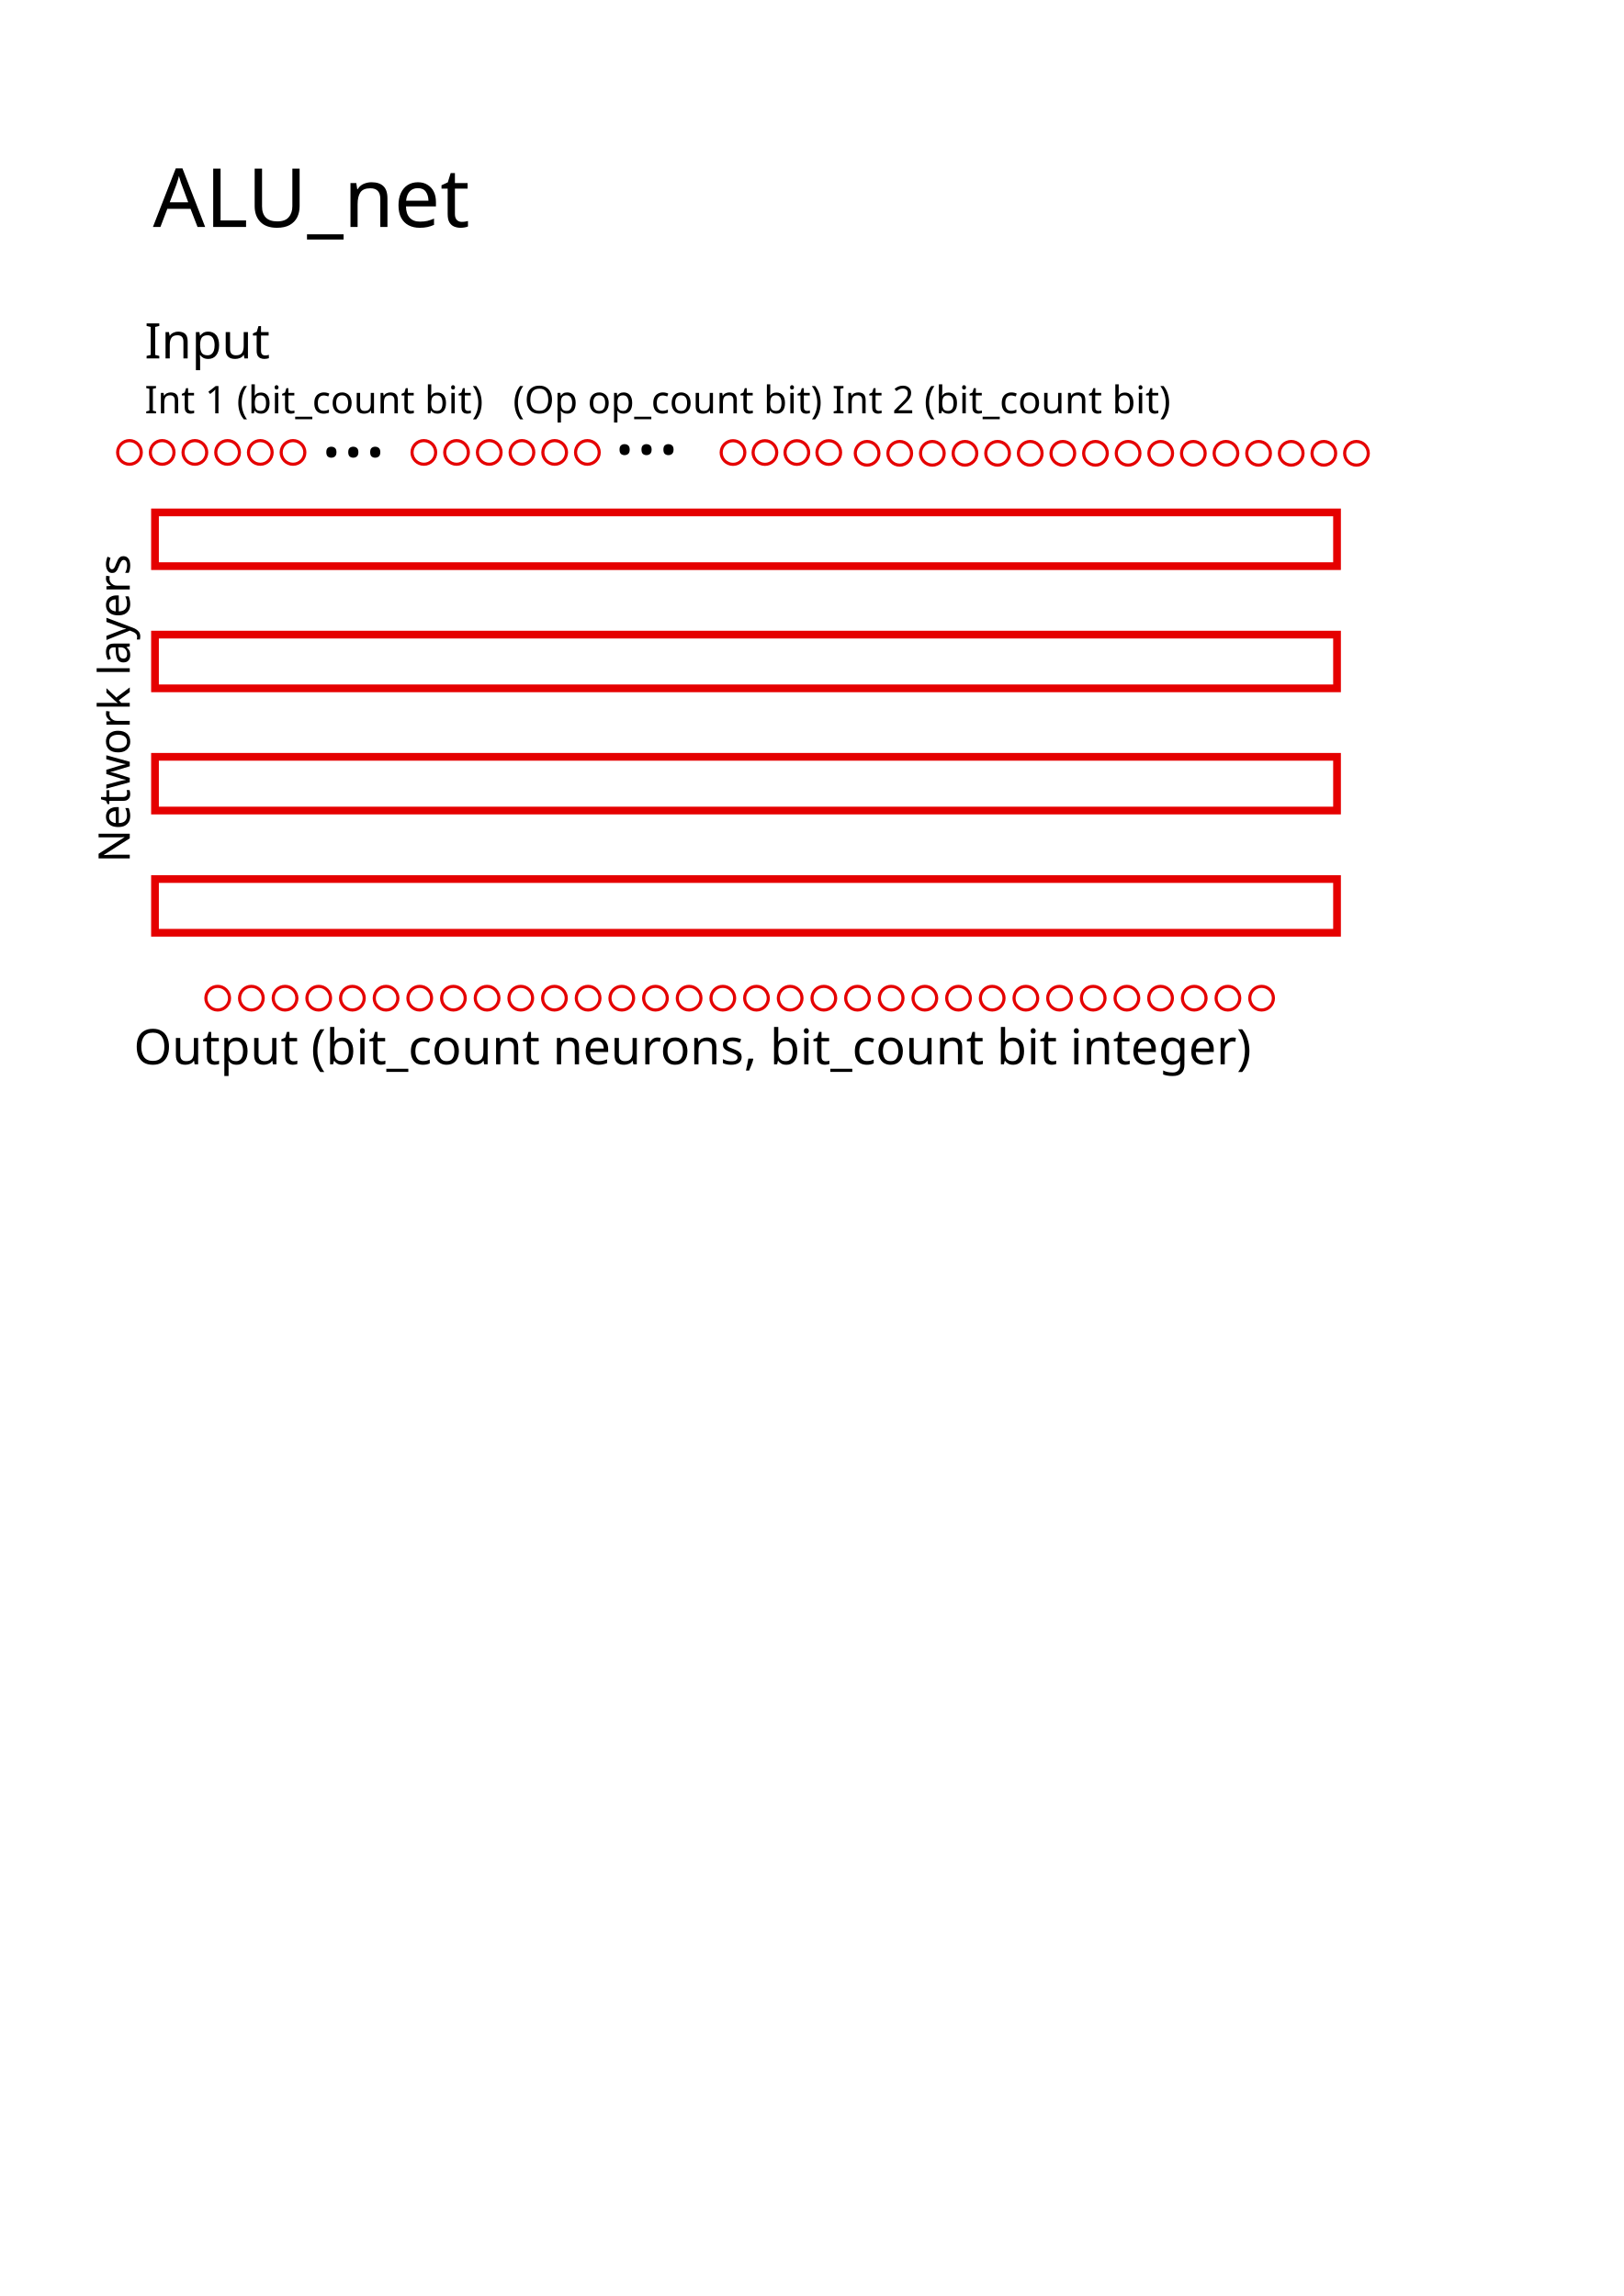
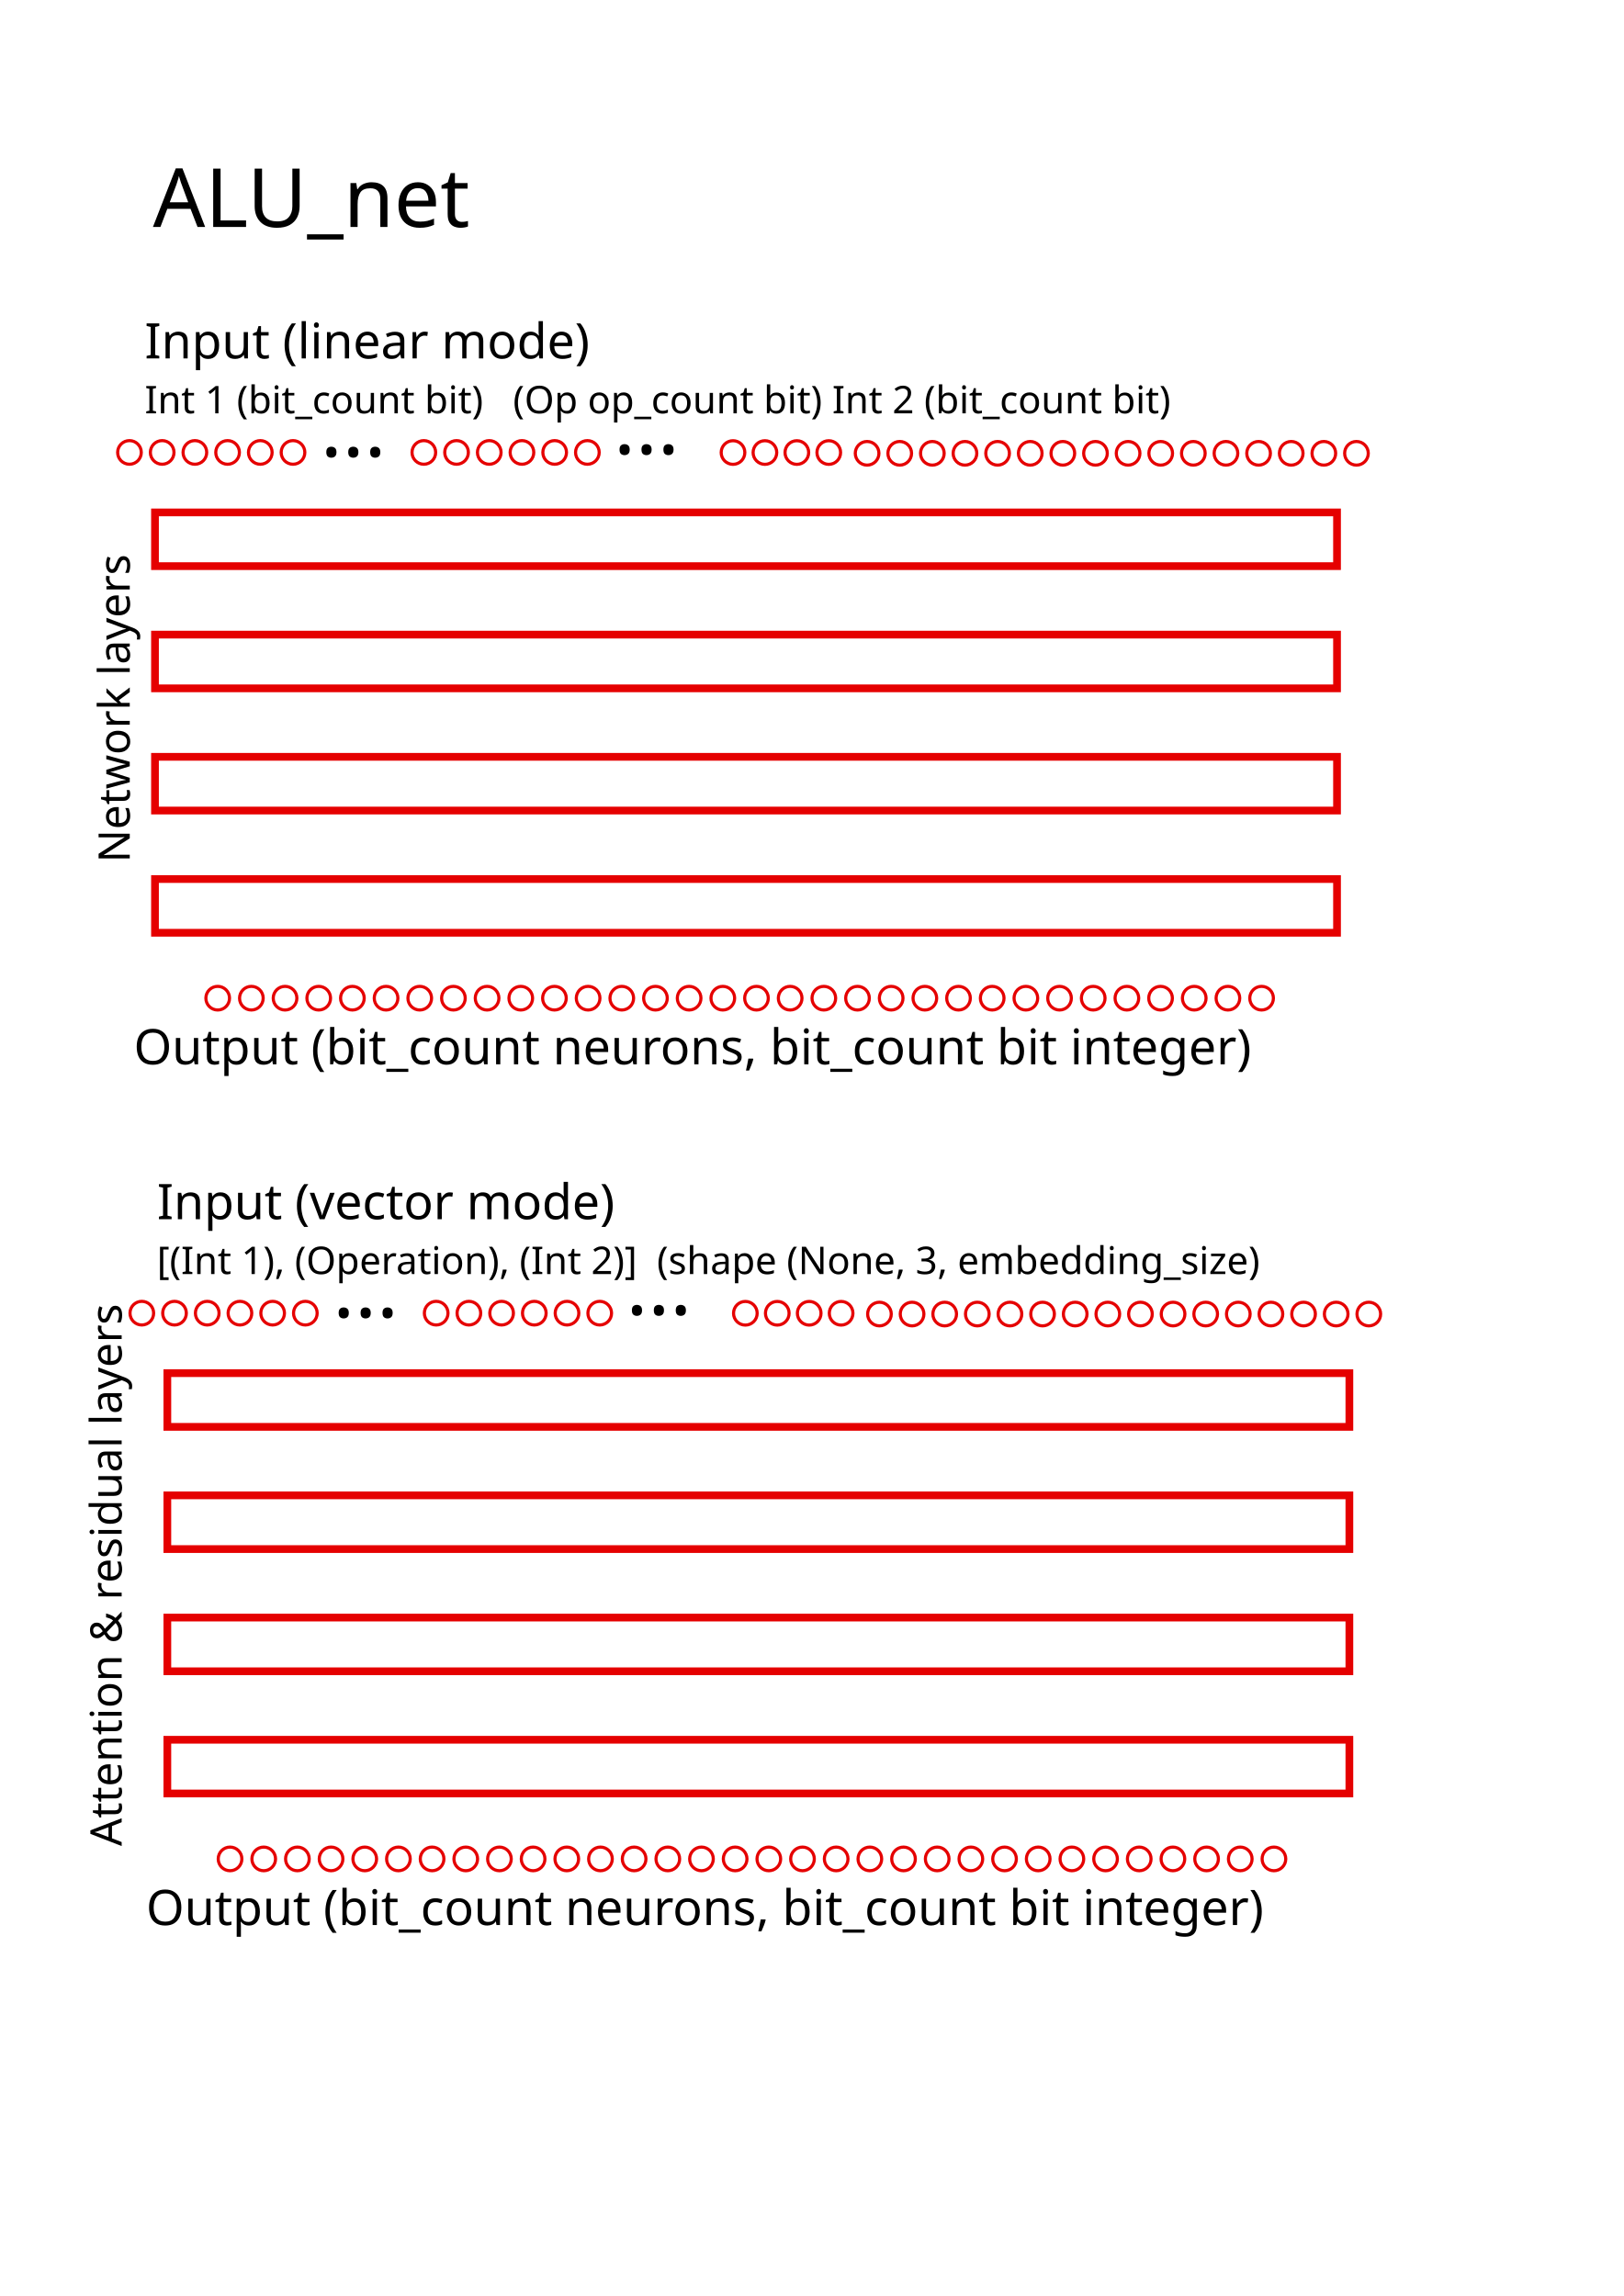
<svg xmlns="http://www.w3.org/2000/svg" width="210mm" height="297mm" viewBox="0 0 210 297" version="1.1" id="svg8">
  <defs id="defs2" />
  <g id="layer1">
    <text xml:space="preserve" style="font-style:normal;font-weight:normal;font-size:10.583px;line-height:1.25;font-family:sans-serif;fill:#000000;fill-opacity:1;stroke:none;stroke-width:0.265" x="79.364" y="58.734" id="text100-8">
      <tspan id="tspan98-4" x="79.364" y="58.734" style="stroke-width:0.265">...</tspan>
    </text>
    <circle style="fill:none;stroke:#e50000;stroke-width:0.405" id="path10-7" cx="20.975" cy="58.524" r="1.529" />
    <circle style="fill:none;stroke:#e50000;stroke-width:0.405" id="path10-9" cx="25.205" cy="58.524" r="1.529" />
    <circle style="fill:none;stroke:#e50000;stroke-width:0.405" id="path10-7-3" cx="29.435" cy="58.524" r="1.529" />
    <circle style="fill:none;stroke:#e50000;stroke-width:0.405" id="path10-8" cx="33.665" cy="58.524" r="1.529" />
    <circle style="fill:none;stroke:#e50000;stroke-width:0.405" id="path10-7-0" cx="37.896" cy="58.524" r="1.529" />
    <circle style="fill:none;stroke:#e50000;stroke-width:0.405" id="path10-7-9" cx="54.817" cy="58.524" r="1.529" />
    <circle style="fill:none;stroke:#e50000;stroke-width:0.405" id="path10-9-0" cx="59.047" cy="58.524" r="1.529" />
    <circle style="fill:none;stroke:#e50000;stroke-width:0.405" id="path10-7-3-5" cx="63.277" cy="58.524" r="1.529" />
    <circle style="fill:none;stroke:#e50000;stroke-width:0.405" id="path10-8-2" cx="67.507" cy="58.524" r="1.529" />
    <circle style="fill:none;stroke:#e50000;stroke-width:0.405" id="path10-7-0-2" cx="71.738" cy="58.524" r="1.529" />
    <circle style="fill:none;stroke:#e50000;stroke-width:0.405" id="path10-9-2-7" cx="75.968" cy="58.524" r="1.529" />
    <circle style="fill:none;stroke:#e50000;stroke-width:0.405" id="path10-7-02" cx="116.366" cy="58.637" r="1.529" />
    <circle style="fill:none;stroke:#e50000;stroke-width:0.405" id="path10-9-3" cx="120.585" cy="58.637" r="1.529" />
    <circle style="fill:none;stroke:#e50000;stroke-width:0.405" id="path10-7-3-9" cx="124.804" cy="58.637" r="1.529" />
    <circle style="fill:none;stroke:#e50000;stroke-width:0.405" id="path10-8-9" cx="129.024" cy="58.637" r="1.529" />
    <circle style="fill:none;stroke:#e50000;stroke-width:0.405" id="path10-7-0-7" cx="133.243" cy="58.637" r="1.529" />
    <circle style="fill:none;stroke:#e50000;stroke-width:0.405" id="path10-9-2-0" cx="137.462" cy="58.637" r="1.529" />
    <circle style="fill:none;stroke:#e50000;stroke-width:0.405" id="path10-7-3-4-39" cx="141.682" cy="58.637" r="1.529" />
    <circle style="fill:none;stroke:#e50000;stroke-width:0.405" id="path10-83-8" cx="145.901" cy="58.637" r="1.529" />
    <circle style="fill:none;stroke:#e50000;stroke-width:0.405" id="path10-7-9-6" cx="150.12" cy="58.637" r="1.529" />
    <circle style="fill:none;stroke:#e50000;stroke-width:0.405" id="path10-9-0-5" cx="154.34" cy="58.637" r="1.529" />
    <circle style="fill:none;stroke:#e50000;stroke-width:0.405" id="path10-7-3-5-7" cx="158.559" cy="58.637" r="1.529" />
    <circle style="fill:none;stroke:#e50000;stroke-width:0.405" id="path10-8-2-6" cx="162.778" cy="58.637" r="1.529" />
    <circle style="fill:none;stroke:#e50000;stroke-width:0.405" id="path10-7-0-2-2" cx="166.998" cy="58.637" r="1.529" />
    <circle style="fill:none;stroke:#e50000;stroke-width:0.405" id="path10-9-2-7-7" cx="171.217" cy="58.637" r="1.529" />
    <circle style="fill:none;stroke:#e50000;stroke-width:0.405" id="path10-7-3-4-3-0" cx="175.436" cy="58.637" r="1.529" />
    <circle style="fill:none;stroke:#e50000;stroke-width:0.405" id="path10-3" cx="28.156" cy="129.12" r="1.529" />
    <circle style="fill:none;stroke:#e50000;stroke-width:0.405" id="path10-7-99" cx="32.511" cy="129.12" r="1.529" />
    <circle style="fill:none;stroke:#e50000;stroke-width:0.405" id="path10-9-9" cx="36.867" cy="129.12" r="1.529" />
    <circle style="fill:none;stroke:#e50000;stroke-width:0.405" id="path10-7-3-1" cx="41.222" cy="129.12" r="1.529" />
    <circle style="fill:none;stroke:#e50000;stroke-width:0.405" id="path10-8-7" cx="45.577" cy="129.12" r="1.529" />
    <circle style="fill:none;stroke:#e50000;stroke-width:0.405" id="path10-7-0-23" cx="49.932" cy="129.12" r="1.529" />
    <circle style="fill:none;stroke:#e50000;stroke-width:0.405" id="path10-9-2-6" cx="54.287" cy="129.12" r="1.529" />
    <circle style="fill:none;stroke:#e50000;stroke-width:0.405" id="path10-7-3-4-5" cx="58.642" cy="129.12" r="1.529" />
    <circle style="fill:none;stroke:#e50000;stroke-width:0.405" id="path10-83-5" cx="62.997" cy="129.12" r="1.529" />
    <circle style="fill:none;stroke:#e50000;stroke-width:0.405" id="path10-7-9-8" cx="67.353" cy="129.12" r="1.529" />
    <circle style="fill:none;stroke:#e50000;stroke-width:0.405" id="path10-9-0-1" cx="71.708" cy="129.12" r="1.529" />
    <circle style="fill:none;stroke:#e50000;stroke-width:0.405" id="path10-7-3-5-4" cx="76.063" cy="129.12" r="1.529" />
    <circle style="fill:none;stroke:#e50000;stroke-width:0.405" id="path10-8-2-7" cx="80.418" cy="129.12" r="1.529" />
    <circle style="fill:none;stroke:#e50000;stroke-width:0.405" id="path10-7-0-2-1" cx="84.773" cy="129.12" r="1.529" />
    <circle style="fill:none;stroke:#e50000;stroke-width:0.405" id="path10-9-2-7-3" cx="89.128" cy="129.12" r="1.529" />
    <circle style="fill:none;stroke:#e50000;stroke-width:0.405" id="path10-7-3-4-3-8" cx="93.483" cy="129.12" r="1.529" />
    <circle style="fill:none;stroke:#e50000;stroke-width:0.405" id="path10-79-4" cx="97.839" cy="129.12" r="1.529" />
    <circle style="fill:none;stroke:#e50000;stroke-width:0.405" id="path10-7-02-8" cx="102.194" cy="129.12" r="1.529" />
    <circle style="fill:none;stroke:#e50000;stroke-width:0.405" id="path10-9-3-0" cx="106.549" cy="129.12" r="1.529" />
    <circle style="fill:none;stroke:#e50000;stroke-width:0.405" id="path10-7-3-9-4" cx="110.904" cy="129.12" r="1.529" />
    <circle style="fill:none;stroke:#e50000;stroke-width:0.405" id="path10-8-9-6" cx="115.259" cy="129.12" r="1.529" />
    <circle style="fill:none;stroke:#e50000;stroke-width:0.405" id="path10-7-0-7-0" cx="119.614" cy="129.12" r="1.529" />
    <circle style="fill:none;stroke:#e50000;stroke-width:0.405" id="path10-9-2-0-3" cx="123.969" cy="129.12" r="1.529" />
    <circle style="fill:none;stroke:#e50000;stroke-width:0.405" id="path10-7-3-4-39-2" cx="128.325" cy="129.12" r="1.529" />
    <circle style="fill:none;stroke:#e50000;stroke-width:0.405" id="path10-83-8-6" cx="132.68" cy="129.12" r="1.529" />
    <circle style="fill:none;stroke:#e50000;stroke-width:0.405" id="path10-7-9-6-9" cx="137.035" cy="129.12" r="1.529" />
    <circle style="fill:none;stroke:#e50000;stroke-width:0.405" id="path10-9-0-5-4" cx="141.39" cy="129.12" r="1.529" />
    <circle style="fill:none;stroke:#e50000;stroke-width:0.405" id="path10-7-3-5-7-1" cx="145.745" cy="129.12" r="1.529" />
    <circle style="fill:none;stroke:#e50000;stroke-width:0.405" id="path10-8-2-6-3" cx="150.1" cy="129.12" r="1.529" />
    <circle style="fill:none;stroke:#e50000;stroke-width:0.405" id="path10-7-0-2-2-7" cx="154.455" cy="129.12" r="1.529" />
    <circle style="fill:none;stroke:#e50000;stroke-width:0.405" id="path10-9-2-7-7-8" cx="158.811" cy="129.12" r="1.529" />
    <circle style="fill:none;stroke:#e50000;stroke-width:0.405" id="path10-7-3-4-3-0-8" cx="163.166" cy="129.12" r="1.529" />
    <circle style="fill:none;stroke:#e50000;stroke-width:0.405" id="path10-7-02-6" cx="94.803" cy="58.537" r="1.529" />
    <circle style="fill:none;stroke:#e50000;stroke-width:0.405" id="path10-9-3-5" cx="98.931" cy="58.537" r="1.529" />
    <circle style="fill:none;stroke:#e50000;stroke-width:0.405" id="path10-7-3-9-9" cx="103.06" cy="58.537" r="1.529" />
    <circle style="fill:none;stroke:#e50000;stroke-width:0.405" id="path10-8-9-5" cx="107.188" cy="58.537" r="1.529" />
    <text xml:space="preserve" style="font-style:normal;font-weight:normal;font-size:6.35px;line-height:1.25;font-family:sans-serif;fill:#000000;fill-opacity:1;stroke:none;stroke-width:0.265" x="18.709" y="46.365" id="text422">
-       <tspan x="18.709" y="46.365" style="font-size:6.35px;stroke-width:0.265" id="tspan428">Input </tspan>
+       <tspan x="18.709" y="46.365" style="font-size:6.35px;stroke-width:0.265" id="tspan428">Input (linear mode) </tspan>
    </text>
    <text xml:space="preserve" style="font-style:normal;font-weight:normal;font-size:6.35px;line-height:1.25;font-family:sans-serif;fill:#000000;fill-opacity:1;stroke:none;stroke-width:0.265" x="17.293" y="137.672" id="text426">
      <tspan id="tspan424" x="17.293" y="137.672" style="font-size:6.35px;stroke-width:0.265">Output (bit_count neurons, bit_count bit integer)</tspan>
    </text>
    <text xml:space="preserve" style="font-style:normal;font-weight:normal;font-size:4.939px;line-height:1.25;font-family:sans-serif;fill:#000000;fill-opacity:1;stroke:none;stroke-width:0.265" x="18.709" y="53.465" id="text432">
      <tspan id="tspan430" x="18.709" y="53.465" style="font-size:4.939px;stroke-width:0.265">Int 1 (bit_count bit)   (Op op_count bit) Int 2 (bit_count bit)  </tspan>
    </text>
    <rect style="fill:none;stroke:#e50000;stroke-width:1" id="rect436" width="152.878" height="6.949" x="20.045" y="66.283" />
    <rect style="fill:none;stroke:#e50000;stroke-width:1" id="rect436-8" width="152.878" height="6.949" x="20.045" y="82.091" />
    <rect style="fill:none;stroke:#e50000;stroke-width:1" id="rect436-4" width="152.878" height="6.949" x="20.045" y="97.899" />
    <rect style="fill:none;stroke:#e50000;stroke-width:1" id="rect436-0" width="152.878" height="6.949" x="20.045" y="113.708" />
    <text xml:space="preserve" style="font-style:normal;font-weight:normal;font-size:5.644px;line-height:1.25;font-family:sans-serif;fill:#000000;fill-opacity:1;stroke:none;stroke-width:0.265" x="-111.583" y="16.781" id="text478" transform="rotate(-90)">
      <tspan id="tspan476" x="-111.583" y="16.781" style="font-size:5.644px;stroke-width:0.265">Network layers</tspan>
    </text>
    <text xml:space="preserve" style="font-style:normal;font-weight:normal;font-size:10.583px;line-height:1.25;font-family:sans-serif;fill:#000000;fill-opacity:1;stroke:none;stroke-width:0.265" x="19.783" y="29.357" id="text482">
      <tspan id="tspan480" x="19.783" y="29.357" style="stroke-width:0.265">ALU_net</tspan>
    </text>
    <circle style="fill:none;stroke:#e50000;stroke-width:0.405" id="path10-7-7" cx="16.744" cy="58.524" r="1.529" />
    <circle style="fill:none;stroke:#e50000;stroke-width:0.405" id="path10-7-8" cx="112.146" cy="58.637" r="1.529" />
    <text xml:space="preserve" style="font-style:normal;font-weight:normal;font-size:10.583px;line-height:1.25;font-family:sans-serif;fill:#000000;fill-opacity:1;stroke:none;stroke-width:0.265" x="41.438" y="59.067" id="text100">
      <tspan id="tspan98" x="41.438" y="59.067" style="stroke-width:0.265">...</tspan>
    </text>
+     <text xml:space="preserve" style="font-style:normal;font-weight:normal;font-size:10.583px;line-height:1.25;font-family:sans-serif;fill:#000000;fill-opacity:1;stroke:none;stroke-width:0.265" x="80.961" y="170.074" id="text100-8-9">
+       <tspan id="tspan98-4-3" x="80.961" y="170.074" style="stroke-width:0.265">...</tspan>
+     </text>
+     <circle style="fill:none;stroke:#e50000;stroke-width:0.405" id="path10-7-80" cx="22.571" cy="169.864" r="1.529" />
+     <circle style="fill:none;stroke:#e50000;stroke-width:0.405" id="path10-9-2" cx="26.802" cy="169.864" r="1.529" />
+     <circle style="fill:none;stroke:#e50000;stroke-width:0.405" id="path10-7-3-4" cx="31.032" cy="169.864" r="1.529" />
+     <circle style="fill:none;stroke:#e50000;stroke-width:0.405" id="path10-8-8" cx="35.262" cy="169.864" r="1.529" />
+     <circle style="fill:none;stroke:#e50000;stroke-width:0.405" id="path10-7-0-3" cx="39.492" cy="169.864" r="1.529" />
+     <circle style="fill:none;stroke:#e50000;stroke-width:0.405" id="path10-7-9-9" cx="56.413" cy="169.864" r="1.529" />
+     <circle style="fill:none;stroke:#e50000;stroke-width:0.405" id="path10-9-0-0" cx="60.644" cy="169.864" r="1.529" />
+     <circle style="fill:none;stroke:#e50000;stroke-width:0.405" id="path10-7-3-5-5" cx="64.874" cy="169.864" r="1.529" />
+     <circle style="fill:none;stroke:#e50000;stroke-width:0.405" id="path10-8-2-2" cx="69.104" cy="169.864" r="1.529" />
+     <circle style="fill:none;stroke:#e50000;stroke-width:0.405" id="path10-7-0-2-27" cx="73.334" cy="169.864" r="1.529" />
+     <circle style="fill:none;stroke:#e50000;stroke-width:0.405" id="path10-9-2-7-37" cx="77.565" cy="169.864" r="1.529" />
+     <circle style="fill:none;stroke:#e50000;stroke-width:0.405" id="path10-7-02-9" cx="117.963" cy="169.978" r="1.529" />
+     <circle style="fill:none;stroke:#e50000;stroke-width:0.405" id="path10-9-3-02" cx="122.182" cy="169.978" r="1.529" />
+     <circle style="fill:none;stroke:#e50000;stroke-width:0.405" id="path10-7-3-9-3" cx="126.401" cy="169.978" r="1.529" />
+     <circle style="fill:none;stroke:#e50000;stroke-width:0.405" id="path10-8-9-9" cx="130.621" cy="169.978" r="1.529" />
+     <circle style="fill:none;stroke:#e50000;stroke-width:0.405" id="path10-7-0-7-9" cx="134.84" cy="169.978" r="1.529" />
+     <circle style="fill:none;stroke:#e50000;stroke-width:0.405" id="path10-9-2-0-7" cx="139.059" cy="169.978" r="1.529" />
+     <circle style="fill:none;stroke:#e50000;stroke-width:0.405" id="path10-7-3-4-39-0" cx="143.279" cy="169.978" r="1.529" />
+     <circle style="fill:none;stroke:#e50000;stroke-width:0.405" id="path10-83-8-3" cx="147.498" cy="169.978" r="1.529" />
+     <circle style="fill:none;stroke:#e50000;stroke-width:0.405" id="path10-7-9-6-98" cx="151.717" cy="169.978" r="1.529" />
+     <circle style="fill:none;stroke:#e50000;stroke-width:0.405" id="path10-9-0-5-6" cx="155.937" cy="169.978" r="1.529" />
+     <circle style="fill:none;stroke:#e50000;stroke-width:0.405" id="path10-7-3-5-7-5" cx="160.156" cy="169.978" r="1.529" />
+     <circle style="fill:none;stroke:#e50000;stroke-width:0.405" id="path10-8-2-6-7" cx="164.375" cy="169.978" r="1.529" />
+     <circle style="fill:none;stroke:#e50000;stroke-width:0.405" id="path10-7-0-2-2-6" cx="168.595" cy="169.978" r="1.529" />
+     <circle style="fill:none;stroke:#e50000;stroke-width:0.405" id="path10-9-2-7-7-2" cx="172.814" cy="169.978" r="1.529" />
+     <circle style="fill:none;stroke:#e50000;stroke-width:0.405" id="path10-7-3-4-3-0-7" cx="177.033" cy="169.978" r="1.529" />
+     <circle style="fill:none;stroke:#e50000;stroke-width:0.405" id="path10-3-0" cx="29.753" cy="240.46" r="1.529" />
+     <circle style="fill:none;stroke:#e50000;stroke-width:0.405" id="path10-7-99-3" cx="34.108" cy="240.46" r="1.529" />
+     <circle style="fill:none;stroke:#e50000;stroke-width:0.405" id="path10-9-9-9" cx="38.463" cy="240.46" r="1.529" />
+     <circle style="fill:none;stroke:#e50000;stroke-width:0.405" id="path10-7-3-1-9" cx="42.818" cy="240.46" r="1.529" />
+     <circle style="fill:none;stroke:#e50000;stroke-width:0.405" id="path10-8-7-9" cx="47.174" cy="240.46" r="1.529" />
+     <circle style="fill:none;stroke:#e50000;stroke-width:0.405" id="path10-7-0-23-1" cx="51.529" cy="240.46" r="1.529" />
+     <circle style="fill:none;stroke:#e50000;stroke-width:0.405" id="path10-9-2-6-7" cx="55.884" cy="240.46" r="1.529" />
+     <circle style="fill:none;stroke:#e50000;stroke-width:0.405" id="path10-7-3-4-5-2" cx="60.239" cy="240.46" r="1.529" />
+     <circle style="fill:none;stroke:#e50000;stroke-width:0.405" id="path10-83-5-3" cx="64.594" cy="240.46" r="1.529" />
+     <circle style="fill:none;stroke:#e50000;stroke-width:0.405" id="path10-7-9-8-6" cx="68.949" cy="240.46" r="1.529" />
+     <circle style="fill:none;stroke:#e50000;stroke-width:0.405" id="path10-9-0-1-5" cx="73.304" cy="240.46" r="1.529" />
+     <circle style="fill:none;stroke:#e50000;stroke-width:0.405" id="path10-7-3-5-4-5" cx="77.66" cy="240.46" r="1.529" />
+     <circle style="fill:none;stroke:#e50000;stroke-width:0.405" id="path10-8-2-7-8" cx="82.015" cy="240.46" r="1.529" />
+     <circle style="fill:none;stroke:#e50000;stroke-width:0.405" id="path10-7-0-2-1-1" cx="86.37" cy="240.46" r="1.529" />
+     <circle style="fill:none;stroke:#e50000;stroke-width:0.405" id="path10-9-2-7-3-4" cx="90.725" cy="240.46" r="1.529" />
+     <circle style="fill:none;stroke:#e50000;stroke-width:0.405" id="path10-7-3-4-3-8-7" cx="95.08" cy="240.46" r="1.529" />
+     <circle style="fill:none;stroke:#e50000;stroke-width:0.405" id="path10-79-4-1" cx="99.435" cy="240.46" r="1.529" />
+     <circle style="fill:none;stroke:#e50000;stroke-width:0.405" id="path10-7-02-8-3" cx="103.79" cy="240.46" r="1.529" />
+     <circle style="fill:none;stroke:#e50000;stroke-width:0.405" id="path10-9-3-0-8" cx="108.146" cy="240.46" r="1.529" />
+     <circle style="fill:none;stroke:#e50000;stroke-width:0.405" id="path10-7-3-9-4-4" cx="112.501" cy="240.46" r="1.529" />
+     <circle style="fill:none;stroke:#e50000;stroke-width:0.405" id="path10-8-9-6-8" cx="116.856" cy="240.46" r="1.529" />
+     <circle style="fill:none;stroke:#e50000;stroke-width:0.405" id="path10-7-0-7-0-0" cx="121.211" cy="240.46" r="1.529" />
+     <circle style="fill:none;stroke:#e50000;stroke-width:0.405" id="path10-9-2-0-3-4" cx="125.566" cy="240.46" r="1.529" />
+     <circle style="fill:none;stroke:#e50000;stroke-width:0.405" id="path10-7-3-4-39-2-6" cx="129.921" cy="240.46" r="1.529" />
+     <circle style="fill:none;stroke:#e50000;stroke-width:0.405" id="path10-83-8-6-0" cx="134.276" cy="240.46" r="1.529" />
+     <circle style="fill:none;stroke:#e50000;stroke-width:0.405" id="path10-7-9-6-9-3" cx="138.632" cy="240.46" r="1.529" />
+     <circle style="fill:none;stroke:#e50000;stroke-width:0.405" id="path10-9-0-5-4-2" cx="142.987" cy="240.46" r="1.529" />
+     <circle style="fill:none;stroke:#e50000;stroke-width:0.405" id="path10-7-3-5-7-1-6" cx="147.342" cy="240.46" r="1.529" />
+     <circle style="fill:none;stroke:#e50000;stroke-width:0.405" id="path10-8-2-6-3-9" cx="151.697" cy="240.46" r="1.529" />
+     <circle style="fill:none;stroke:#e50000;stroke-width:0.405" id="path10-7-0-2-2-7-4" cx="156.052" cy="240.46" r="1.529" />
+     <circle style="fill:none;stroke:#e50000;stroke-width:0.405" id="path10-9-2-7-7-8-1" cx="160.407" cy="240.46" r="1.529" />
+     <circle style="fill:none;stroke:#e50000;stroke-width:0.405" id="path10-7-3-4-3-0-8-3" cx="164.763" cy="240.46" r="1.529" />
+     <circle style="fill:none;stroke:#e50000;stroke-width:0.405" id="path10-7-02-6-7" cx="96.4" cy="169.877" r="1.529" />
+     <circle style="fill:none;stroke:#e50000;stroke-width:0.405" id="path10-9-3-5-8" cx="100.528" cy="169.877" r="1.529" />
+     <circle style="fill:none;stroke:#e50000;stroke-width:0.405" id="path10-7-3-9-9-8" cx="104.657" cy="169.877" r="1.529" />
+     <circle style="fill:none;stroke:#e50000;stroke-width:0.405" id="path10-8-9-5-3" cx="108.785" cy="169.877" r="1.529" />
+     <text xml:space="preserve" style="font-style:normal;font-weight:normal;font-size:6.35px;line-height:1.25;font-family:sans-serif;fill:#000000;fill-opacity:1;stroke:none;stroke-width:0.265" x="20.306" y="157.706" id="text422-8">
+       <tspan x="20.306" y="157.706" style="font-size:6.35px;stroke-width:0.265" id="tspan428-1">Input (vector mode) </tspan>
+     </text>
+     <text xml:space="preserve" style="font-style:normal;font-weight:normal;font-size:6.35px;line-height:1.25;font-family:sans-serif;fill:#000000;fill-opacity:1;stroke:none;stroke-width:0.265" x="18.89" y="249.013" id="text426-5">
+       <tspan id="tspan424-3" x="18.89" y="249.013" style="font-size:6.35px;stroke-width:0.265">Output (bit_count neurons, bit_count bit integer)</tspan>
+     </text>
+     <text xml:space="preserve" style="font-style:normal;font-weight:normal;font-size:4.939px;line-height:1.25;font-family:sans-serif;fill:#000000;fill-opacity:1;stroke:none;stroke-width:0.265" x="20.306" y="164.805" id="text432-5">
+       <tspan id="tspan430-4" x="20.306" y="164.805" style="font-size:4.939px;stroke-width:0.265">[(Int 1), (Operation), (Int 2)]  (shape (None, 3, embedding_size) </tspan>
+     </text>
+     <rect style="fill:none;stroke:#e50000;stroke-width:1" id="rect436-3" width="152.878" height="6.949" x="21.642" y="177.623" />
+     <rect style="fill:none;stroke:#e50000;stroke-width:1" id="rect436-8-6" width="152.878" height="6.949" x="21.642" y="193.432" />
+     <rect style="fill:none;stroke:#e50000;stroke-width:1" id="rect436-4-5" width="152.878" height="6.949" x="21.642" y="209.24" />
+     <rect style="fill:none;stroke:#e50000;stroke-width:1" id="rect436-0-9" width="152.878" height="6.949" x="21.642" y="225.048" />
+     <text xml:space="preserve" style="font-style:normal;font-weight:normal;font-size:5.644px;line-height:1.25;font-family:sans-serif;fill:#000000;fill-opacity:1;stroke:none;stroke-width:0.265" x="-238.798" y="15.732" id="text478-5" transform="rotate(-90)">
+       <tspan id="tspan476-4" x="-238.798" y="15.732" style="font-size:5.644px;stroke-width:0.265">Attention &amp; residual layers</tspan>
+     </text>
+     <circle style="fill:none;stroke:#e50000;stroke-width:0.405" id="path10-7-7-9" cx="18.341" cy="169.864" r="1.529" />
+     <circle style="fill:none;stroke:#e50000;stroke-width:0.405" id="path10-7-8-1" cx="113.743" cy="169.978" r="1.529" />
+     <text xml:space="preserve" style="font-style:normal;font-weight:normal;font-size:10.583px;line-height:1.25;font-family:sans-serif;fill:#000000;fill-opacity:1;stroke:none;stroke-width:0.265" x="43.034" y="170.407" id="text100-7">
+       <tspan id="tspan98-5" x="43.034" y="170.407" style="stroke-width:0.265">...</tspan>
+     </text>
  </g>
</svg>
